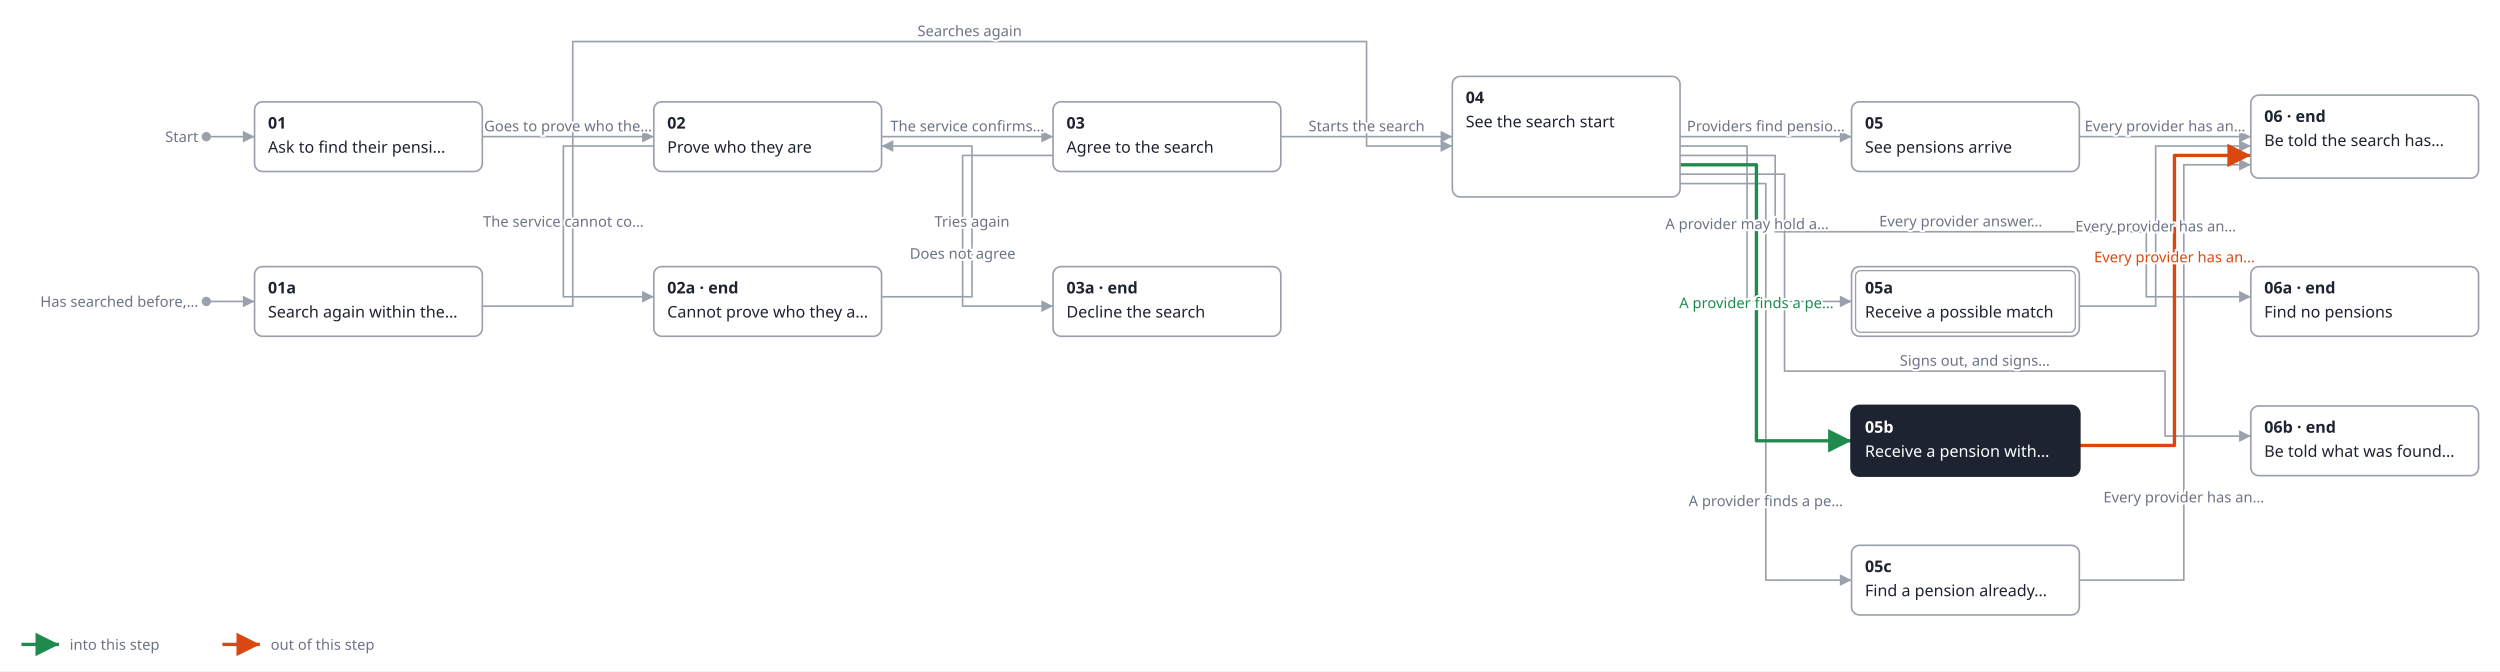
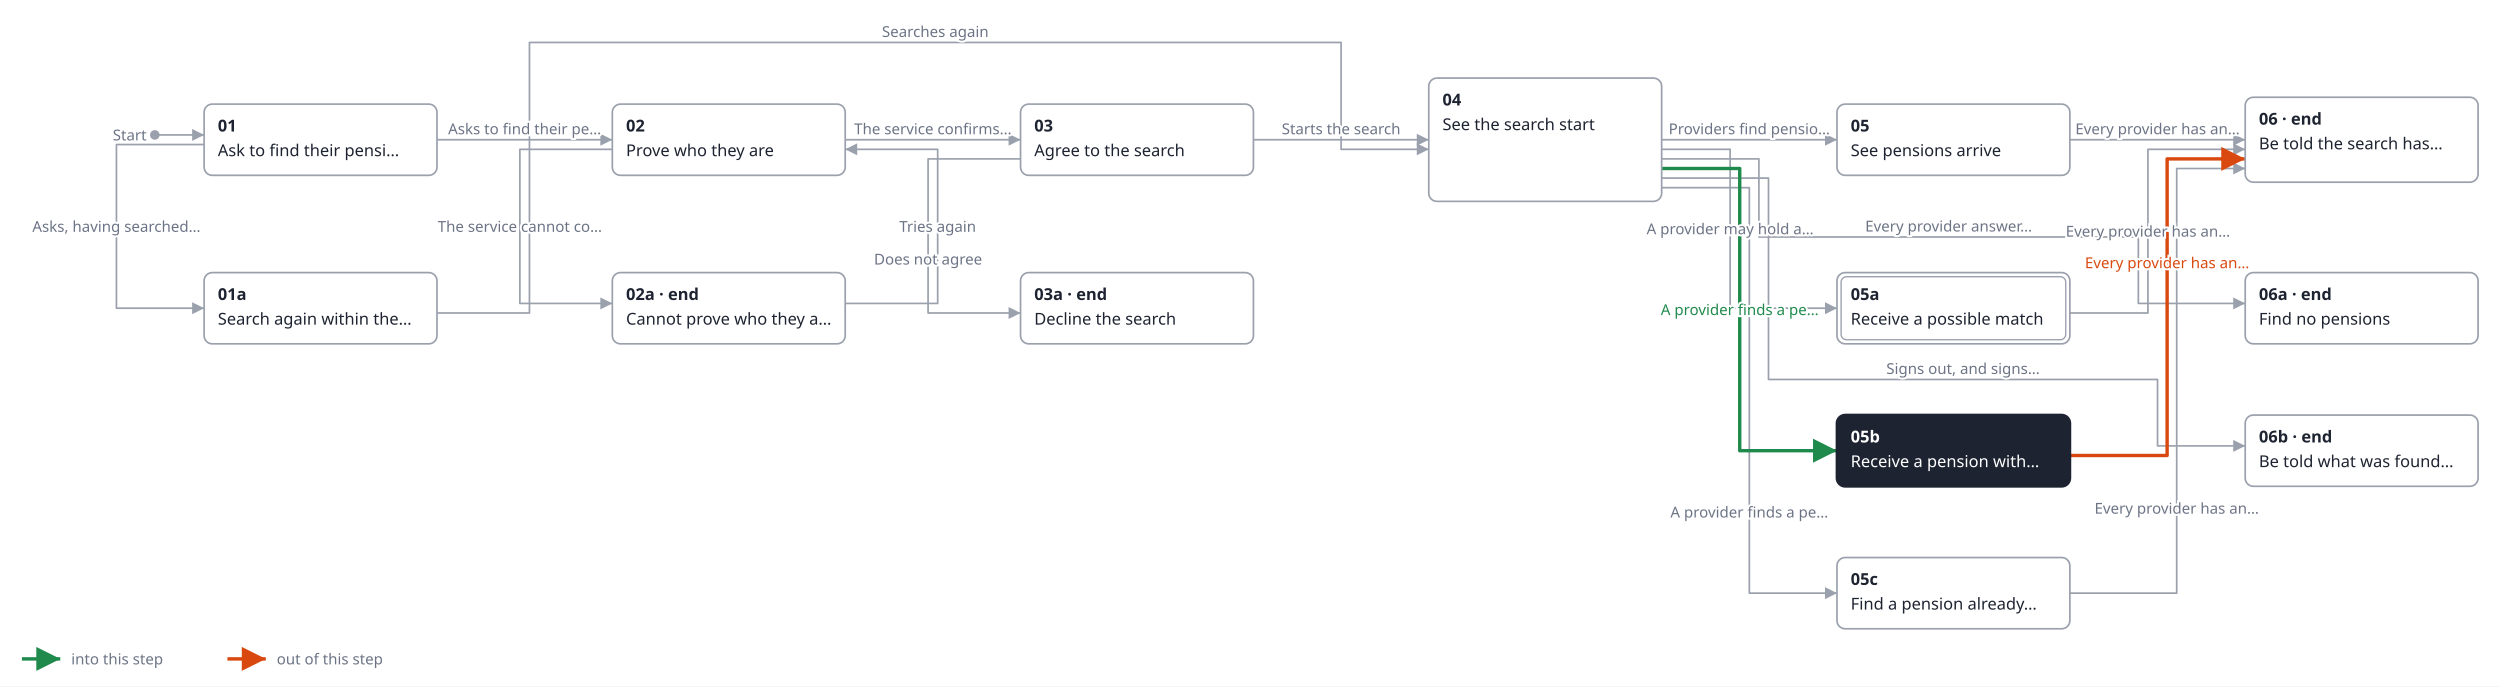
- <svg xmlns="http://www.w3.org/2000/svg" width="1866" height="501" viewBox="0 0 1866 501" font-family="sans-serif">
+ <svg xmlns="http://www.w3.org/2000/svg" width="1825" height="501" viewBox="0 0 1825 501" font-family="sans-serif">
  <defs>
    <marker id="arrow-in" viewBox="0 0 10 10" refX="10" refY="5" markerWidth="7" markerHeight="7" orient="auto-start-reverse">
      <path d="M0,0 L10,5 L0,10 z" fill="#1f8a4c" />
    </marker>
    <marker id="arrow-out" viewBox="0 0 10 10" refX="10" refY="5" markerWidth="7" markerHeight="7" orient="auto-start-reverse">
      <path d="M0,0 L10,5 L0,10 z" fill="#d9480f" />
    </marker>
    <marker id="arrow-line" viewBox="0 0 10 10" refX="10" refY="5" markerWidth="7" markerHeight="7" orient="auto-start-reverse">
      <path d="M0,0 L10,5 L0,10 z" fill="#9aa1ad" />
    </marker>
  </defs>
-   <rect width="1866" height="501" fill="#ffffff" />
-   <g transform="translate(62,5)">
+   <rect width="1825" height="501" fill="#ffffff" />
+   <g transform="translate(21,5)">
    <path d="M298,97 L426,97" fill="none" stroke="#9aa1ad" stroke-width="1.25" stroke-linejoin="round" marker-end="url(#arrow-line)" />
+     <path d="M128,100.5 L64,100.5 L64,220 L128,220" fill="none" stroke="#9aa1ad" stroke-width="1.25" stroke-linejoin="round" marker-end="url(#arrow-line)" />
    <path d="M298,223.5 L365.5,223.5 L365.5,26 L958,26 L958,104 L1022,104" fill="none" stroke="#9aa1ad" stroke-width="1.25" stroke-linejoin="round" marker-end="url(#arrow-line)" />
    <path d="M596,97 L724,97" fill="none" stroke="#9aa1ad" stroke-width="1.25" stroke-linejoin="round" marker-end="url(#arrow-line)" />
    <path d="M426,104 L358.5,104 L358.5,216.5 L426,216.5" fill="none" stroke="#9aa1ad" stroke-width="1.25" stroke-linejoin="round" marker-end="url(#arrow-line)" />
    <path d="M596,216.5 L663.5,216.5 L663.5,104 L596,104" fill="none" stroke="#9aa1ad" stroke-width="1.25" stroke-linejoin="round" marker-end="url(#arrow-line)" />
    <path d="M894,97 L1022,97" fill="none" stroke="#9aa1ad" stroke-width="1.25" stroke-linejoin="round" marker-end="url(#arrow-line)" />
    <path d="M724,111 L656.5,111 L656.5,223.5 L724,223.5" fill="none" stroke="#9aa1ad" stroke-width="1.25" stroke-linejoin="round" marker-end="url(#arrow-line)" />
    <path d="M1192,97 L1320,97" fill="none" stroke="#9aa1ad" stroke-width="1.25" stroke-linejoin="round" marker-end="url(#arrow-line)" />
    <path d="M1192,104 L1242,104 L1242,220 L1320,220" fill="none" stroke="#9aa1ad" stroke-width="1.25" stroke-linejoin="round" marker-end="url(#arrow-line)" />
    <path d="M1192,132 L1256,132 L1256,428 L1320,428" fill="none" stroke="#9aa1ad" stroke-width="1.25" stroke-linejoin="round" marker-end="url(#arrow-line)" />
    <path d="M1192,111 L1263,111 L1263,168 L1540,168 L1540,216.5 L1618,216.5" fill="none" stroke="#9aa1ad" stroke-width="1.25" stroke-linejoin="round" marker-end="url(#arrow-line)" />
    <path d="M1192,125 L1270,125 L1270,272 L1554,272 L1554,320.5 L1618,320.5" fill="none" stroke="#9aa1ad" stroke-width="1.25" stroke-linejoin="round" marker-end="url(#arrow-line)" />
    <path d="M1490,97 L1618,97" fill="none" stroke="#9aa1ad" stroke-width="1.25" stroke-linejoin="round" marker-end="url(#arrow-line)" />
    <path d="M1490,223.5 L1547,223.5 L1547,104 L1618,104" fill="none" stroke="#9aa1ad" stroke-width="1.25" stroke-linejoin="round" marker-end="url(#arrow-line)" />
    <path d="M1490,428 L1568,428 L1568,118 L1618,118" fill="none" stroke="#9aa1ad" stroke-width="1.25" stroke-linejoin="round" marker-end="url(#arrow-line)" />
    <path d="M1192,118 L1249,118 L1249,324 L1320,324" fill="none" stroke="#1f8a4c" stroke-width="2.5" stroke-linejoin="round" marker-end="url(#arrow-in)" />
    <path d="M1490,327.5 L1561,327.5 L1561,111 L1618,111" fill="none" stroke="#d9480f" stroke-width="2.5" stroke-linejoin="round" marker-end="url(#arrow-out)" />
-     <circle cx="92" cy="97" r="3.5" fill="#9aa1ad" />
-     <path d="M92,97 L128,97" fill="none" stroke="#9aa1ad" stroke-width="1.25" marker-end="url(#arrow-line)" />
-     <circle cx="92" cy="220" r="3.5" fill="#9aa1ad" />
-     <path d="M92,220 L128,220" fill="none" stroke="#9aa1ad" stroke-width="1.25" marker-end="url(#arrow-line)" />
+     <circle cx="92" cy="93.5" r="3.5" fill="#9aa1ad" />
+     <path d="M92,93.5 L128,93.5" fill="none" stroke="#9aa1ad" stroke-width="1.25" marker-end="url(#arrow-line)" />
    <rect x="128" y="71" width="170" height="52" rx="6" fill="#ffffff" stroke="#9aa1ad" stroke-width="1.25" />
    <text x="138" y="91" font-size="12" font-weight="bold" fill="#1d2330">01</text>
    <text x="138" y="109" font-size="12" fill="#1d2330">Ask to find their pensi…</text>
    <rect x="128" y="194" width="170" height="52" rx="6" fill="#ffffff" stroke="#9aa1ad" stroke-width="1.25" />
    <text x="138" y="214" font-size="12" font-weight="bold" fill="#1d2330">01a</text>
    <text x="138" y="232" font-size="12" fill="#1d2330">Search again within the…</text>
    <rect x="426" y="71" width="170" height="52" rx="6" fill="#ffffff" stroke="#9aa1ad" stroke-width="1.25" />
    <text x="436" y="91" font-size="12" font-weight="bold" fill="#1d2330">02</text>
    <text x="436" y="109" font-size="12" fill="#1d2330">Prove who they are</text>
    <rect x="426" y="194" width="170" height="52" rx="6" fill="#ffffff" stroke="#9aa1ad" stroke-width="1.25" />
    <text x="436" y="214" font-size="12" font-weight="bold" fill="#1d2330">02a · end</text>
    <text x="436" y="232" font-size="12" fill="#1d2330">Cannot prove who they a…</text>
    <rect x="724" y="71" width="170" height="52" rx="6" fill="#ffffff" stroke="#9aa1ad" stroke-width="1.25" />
    <text x="734" y="91" font-size="12" font-weight="bold" fill="#1d2330">03</text>
    <text x="734" y="109" font-size="12" fill="#1d2330">Agree to the search</text>
    <rect x="724" y="194" width="170" height="52" rx="6" fill="#ffffff" stroke="#9aa1ad" stroke-width="1.25" />
    <text x="734" y="214" font-size="12" font-weight="bold" fill="#1d2330">03a · end</text>
    <text x="734" y="232" font-size="12" fill="#1d2330">Decline the search</text>
    <rect x="1022" y="52" width="170" height="90" rx="6" fill="#ffffff" stroke="#9aa1ad" stroke-width="1.25" />
    <text x="1032" y="72" font-size="12" font-weight="bold" fill="#1d2330">04</text>
    <text x="1032" y="90" font-size="12" fill="#1d2330">See the search start</text>
    <rect x="1320" y="71" width="170" height="52" rx="6" fill="#ffffff" stroke="#9aa1ad" stroke-width="1.25" />
    <text x="1330" y="91" font-size="12" font-weight="bold" fill="#1d2330">05</text>
    <text x="1330" y="109" font-size="12" fill="#1d2330">See pensions arrive</text>
    <rect x="1320" y="194" width="170" height="52" rx="6" fill="#ffffff" stroke="#9aa1ad" stroke-width="1.25" />
    <rect x="1323" y="197" width="164" height="46" rx="4" fill="none" stroke="#9aa1ad" stroke-width="1" />
    <text x="1330" y="214" font-size="12" font-weight="bold" fill="#1d2330">05a</text>
    <text x="1330" y="232" font-size="12" fill="#1d2330">Receive a possible match</text>
    <rect x="1320" y="298" width="170" height="52" rx="6" fill="#1d2330" stroke="#1d2330" stroke-width="2" />
    <text x="1330" y="318" font-size="12" font-weight="bold" fill="#ffffff">05b</text>
    <text x="1330" y="336" font-size="12" fill="#ffffff">Receive a pension with…</text>
    <rect x="1320" y="402" width="170" height="52" rx="6" fill="#ffffff" stroke="#9aa1ad" stroke-width="1.25" />
    <text x="1330" y="422" font-size="12" font-weight="bold" fill="#1d2330">05c</text>
    <text x="1330" y="440" font-size="12" fill="#1d2330">Find a pension already…</text>
    <rect x="1618" y="66" width="170" height="62" rx="6" fill="#ffffff" stroke="#9aa1ad" stroke-width="1.25" />
    <text x="1628" y="86" font-size="12" font-weight="bold" fill="#1d2330">06 · end</text>
    <text x="1628" y="104" font-size="12" fill="#1d2330">Be told the search has…</text>
    <rect x="1618" y="194" width="170" height="52" rx="6" fill="#ffffff" stroke="#9aa1ad" stroke-width="1.25" />
    <text x="1628" y="214" font-size="12" font-weight="bold" fill="#1d2330">06a · end</text>
    <text x="1628" y="232" font-size="12" fill="#1d2330">Find no pensions</text>
    <rect x="1618" y="298" width="170" height="52" rx="6" fill="#ffffff" stroke="#9aa1ad" stroke-width="1.25" />
    <text x="1628" y="318" font-size="12" font-weight="bold" fill="#1d2330">06b · end</text>
    <text x="1628" y="336" font-size="12" fill="#1d2330">Be told what was found…</text>
-     <text x="362" y="93" font-size="11" text-anchor="middle" fill="#6b7385" stroke="#ffffff" stroke-width="3" paint-order="stroke">Goes to prove who the…</text>
+     <text x="362" y="93" font-size="11" text-anchor="middle" fill="#6b7385" stroke="#ffffff" stroke-width="3" paint-order="stroke">Asks to find their pe…</text>
+     <text x="64" y="164.25" font-size="11" text-anchor="middle" fill="#6b7385" stroke="#ffffff" stroke-width="3" paint-order="stroke">Asks, having searched…</text>
    <text x="661.75" y="22" font-size="11" text-anchor="middle" fill="#6b7385" stroke="#ffffff" stroke-width="3" paint-order="stroke">Searches again</text>
    <text x="660" y="93" font-size="11" text-anchor="middle" fill="#6b7385" stroke="#ffffff" stroke-width="3" paint-order="stroke">The service confirms…</text>
    <text x="358.5" y="164.25" font-size="11" text-anchor="middle" fill="#6b7385" stroke="#ffffff" stroke-width="3" paint-order="stroke">The service cannot co…</text>
    <text x="663.5" y="164.25" font-size="11" text-anchor="middle" fill="#6b7385" stroke="#ffffff" stroke-width="3" paint-order="stroke">Tries again</text>
    <text x="958" y="93" font-size="11" text-anchor="middle" fill="#6b7385" stroke="#ffffff" stroke-width="3" paint-order="stroke">Starts the search</text>
    <text x="656.5" y="188.125" font-size="11" text-anchor="middle" fill="#6b7385" stroke="#ffffff" stroke-width="3" paint-order="stroke">Does not agree</text>
    <text x="1256" y="93" font-size="11" text-anchor="middle" fill="#6b7385" stroke="#ffffff" stroke-width="3" paint-order="stroke">Providers find pensio…</text>
    <text x="1242" y="166" font-size="11" text-anchor="middle" fill="#6b7385" stroke="#ffffff" stroke-width="3" paint-order="stroke">A provider may hold a…</text>
    <text x="1256" y="372.8" font-size="11" text-anchor="middle" fill="#6b7385" stroke="#ffffff" stroke-width="3" paint-order="stroke">A provider finds a pe…</text>
    <text x="1401.5" y="164" font-size="11" text-anchor="middle" fill="#6b7385" stroke="#ffffff" stroke-width="3" paint-order="stroke">Every provider answer…</text>
    <text x="1412" y="268" font-size="11" text-anchor="middle" fill="#6b7385" stroke="#ffffff" stroke-width="3" paint-order="stroke">Signs out, and signs…</text>
    <text x="1554" y="93" font-size="11" text-anchor="middle" fill="#6b7385" stroke="#ffffff" stroke-width="3" paint-order="stroke">Every provider has an…</text>
    <text x="1547" y="167.75" font-size="11" text-anchor="middle" fill="#6b7385" stroke="#ffffff" stroke-width="3" paint-order="stroke">Every provider has an…</text>
    <text x="1568" y="370" font-size="11" text-anchor="middle" fill="#6b7385" stroke="#ffffff" stroke-width="3" paint-order="stroke">Every provider has an…</text>
    <text x="1249" y="225" font-size="11" text-anchor="middle" fill="#1f8a4c" stroke="#ffffff" stroke-width="3" paint-order="stroke">A provider finds a pe…</text>
    <text x="1561" y="190.775" font-size="11" text-anchor="middle" fill="#d9480f" stroke="#ffffff" stroke-width="3" paint-order="stroke">Every provider has an…</text>
-     <text x="86" y="101" font-size="11" text-anchor="end" fill="#6b7385" stroke="#ffffff" stroke-width="3" paint-order="stroke">Start</text>
-     <text x="86" y="224" font-size="11" text-anchor="end" fill="#6b7385" stroke="#ffffff" stroke-width="3" paint-order="stroke">Has searched before,…</text>
+     <text x="86" y="97.5" font-size="11" text-anchor="end" fill="#6b7385" stroke="#ffffff" stroke-width="3" paint-order="stroke">Start</text>
  </g>
  <path d="M16,481 L44,481" stroke="#1f8a4c" stroke-width="2.5" marker-end="url(#arrow-in)" />
  <text x="52" y="485" font-size="11" fill="#6b7385">into this step</text>
  <path d="M166,481 L194,481" stroke="#d9480f" stroke-width="2.5" marker-end="url(#arrow-out)" />
  <text x="202" y="485" font-size="11" fill="#6b7385">out of this step</text>
</svg>
